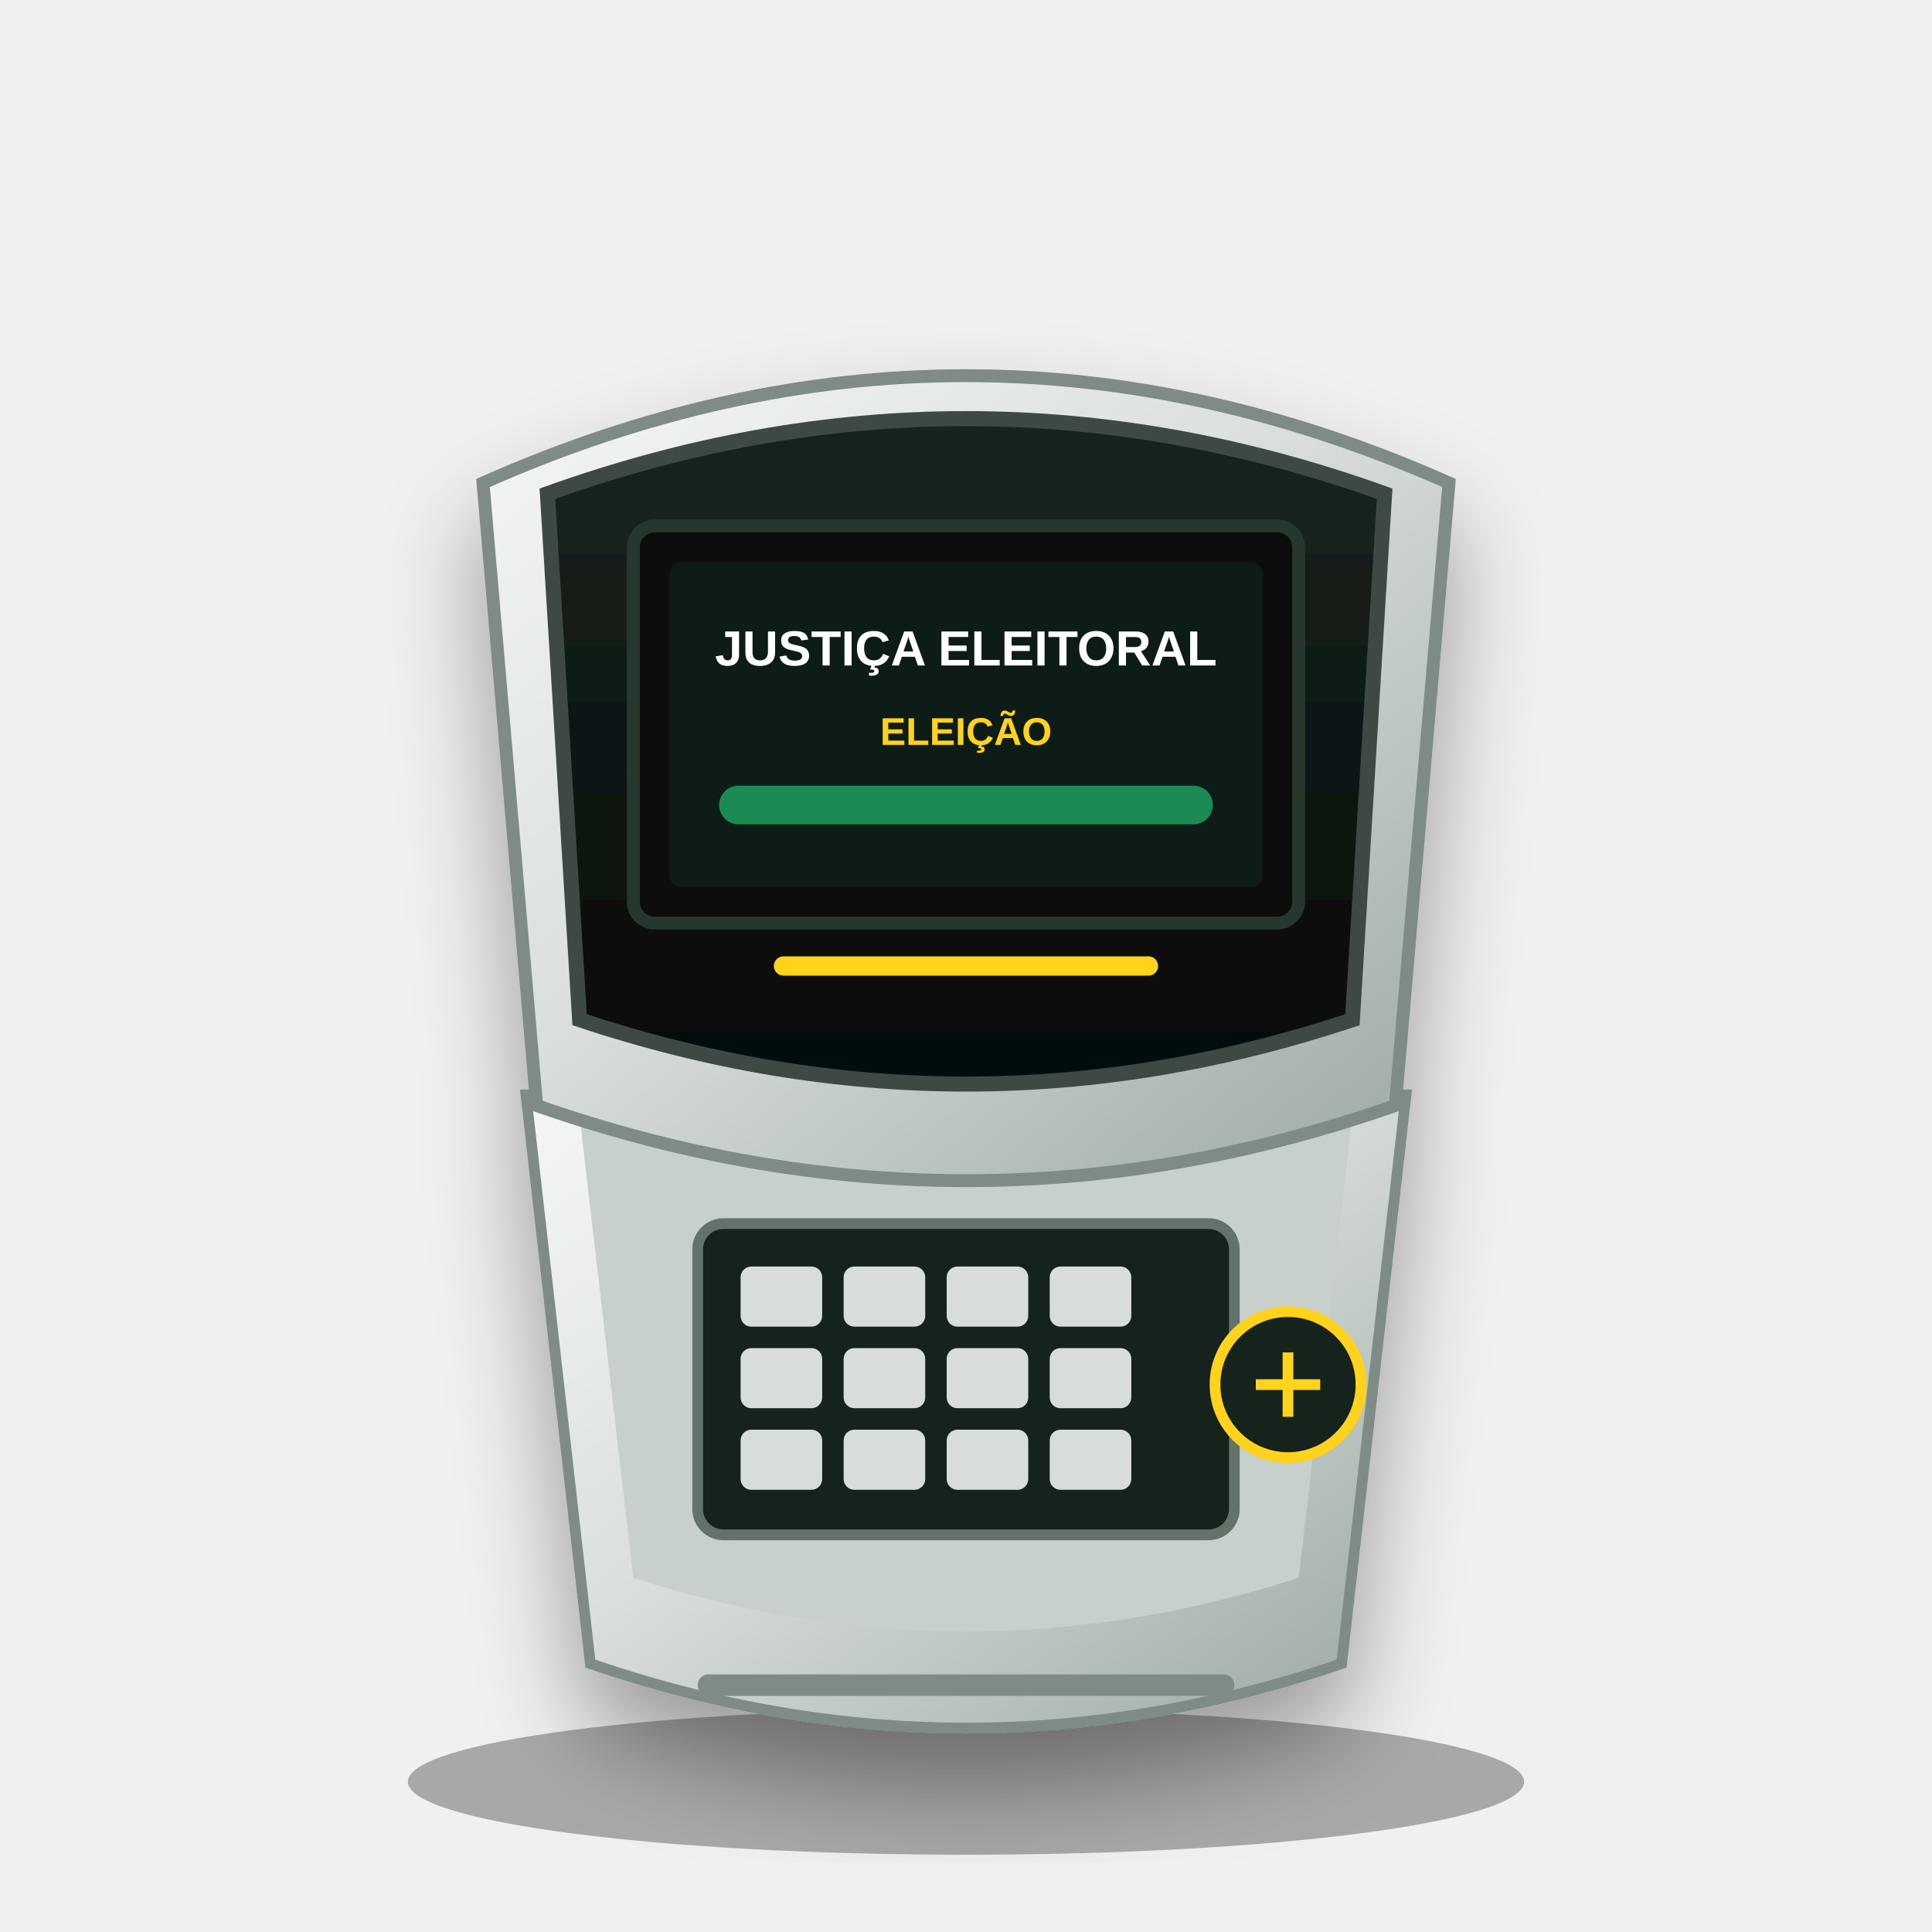
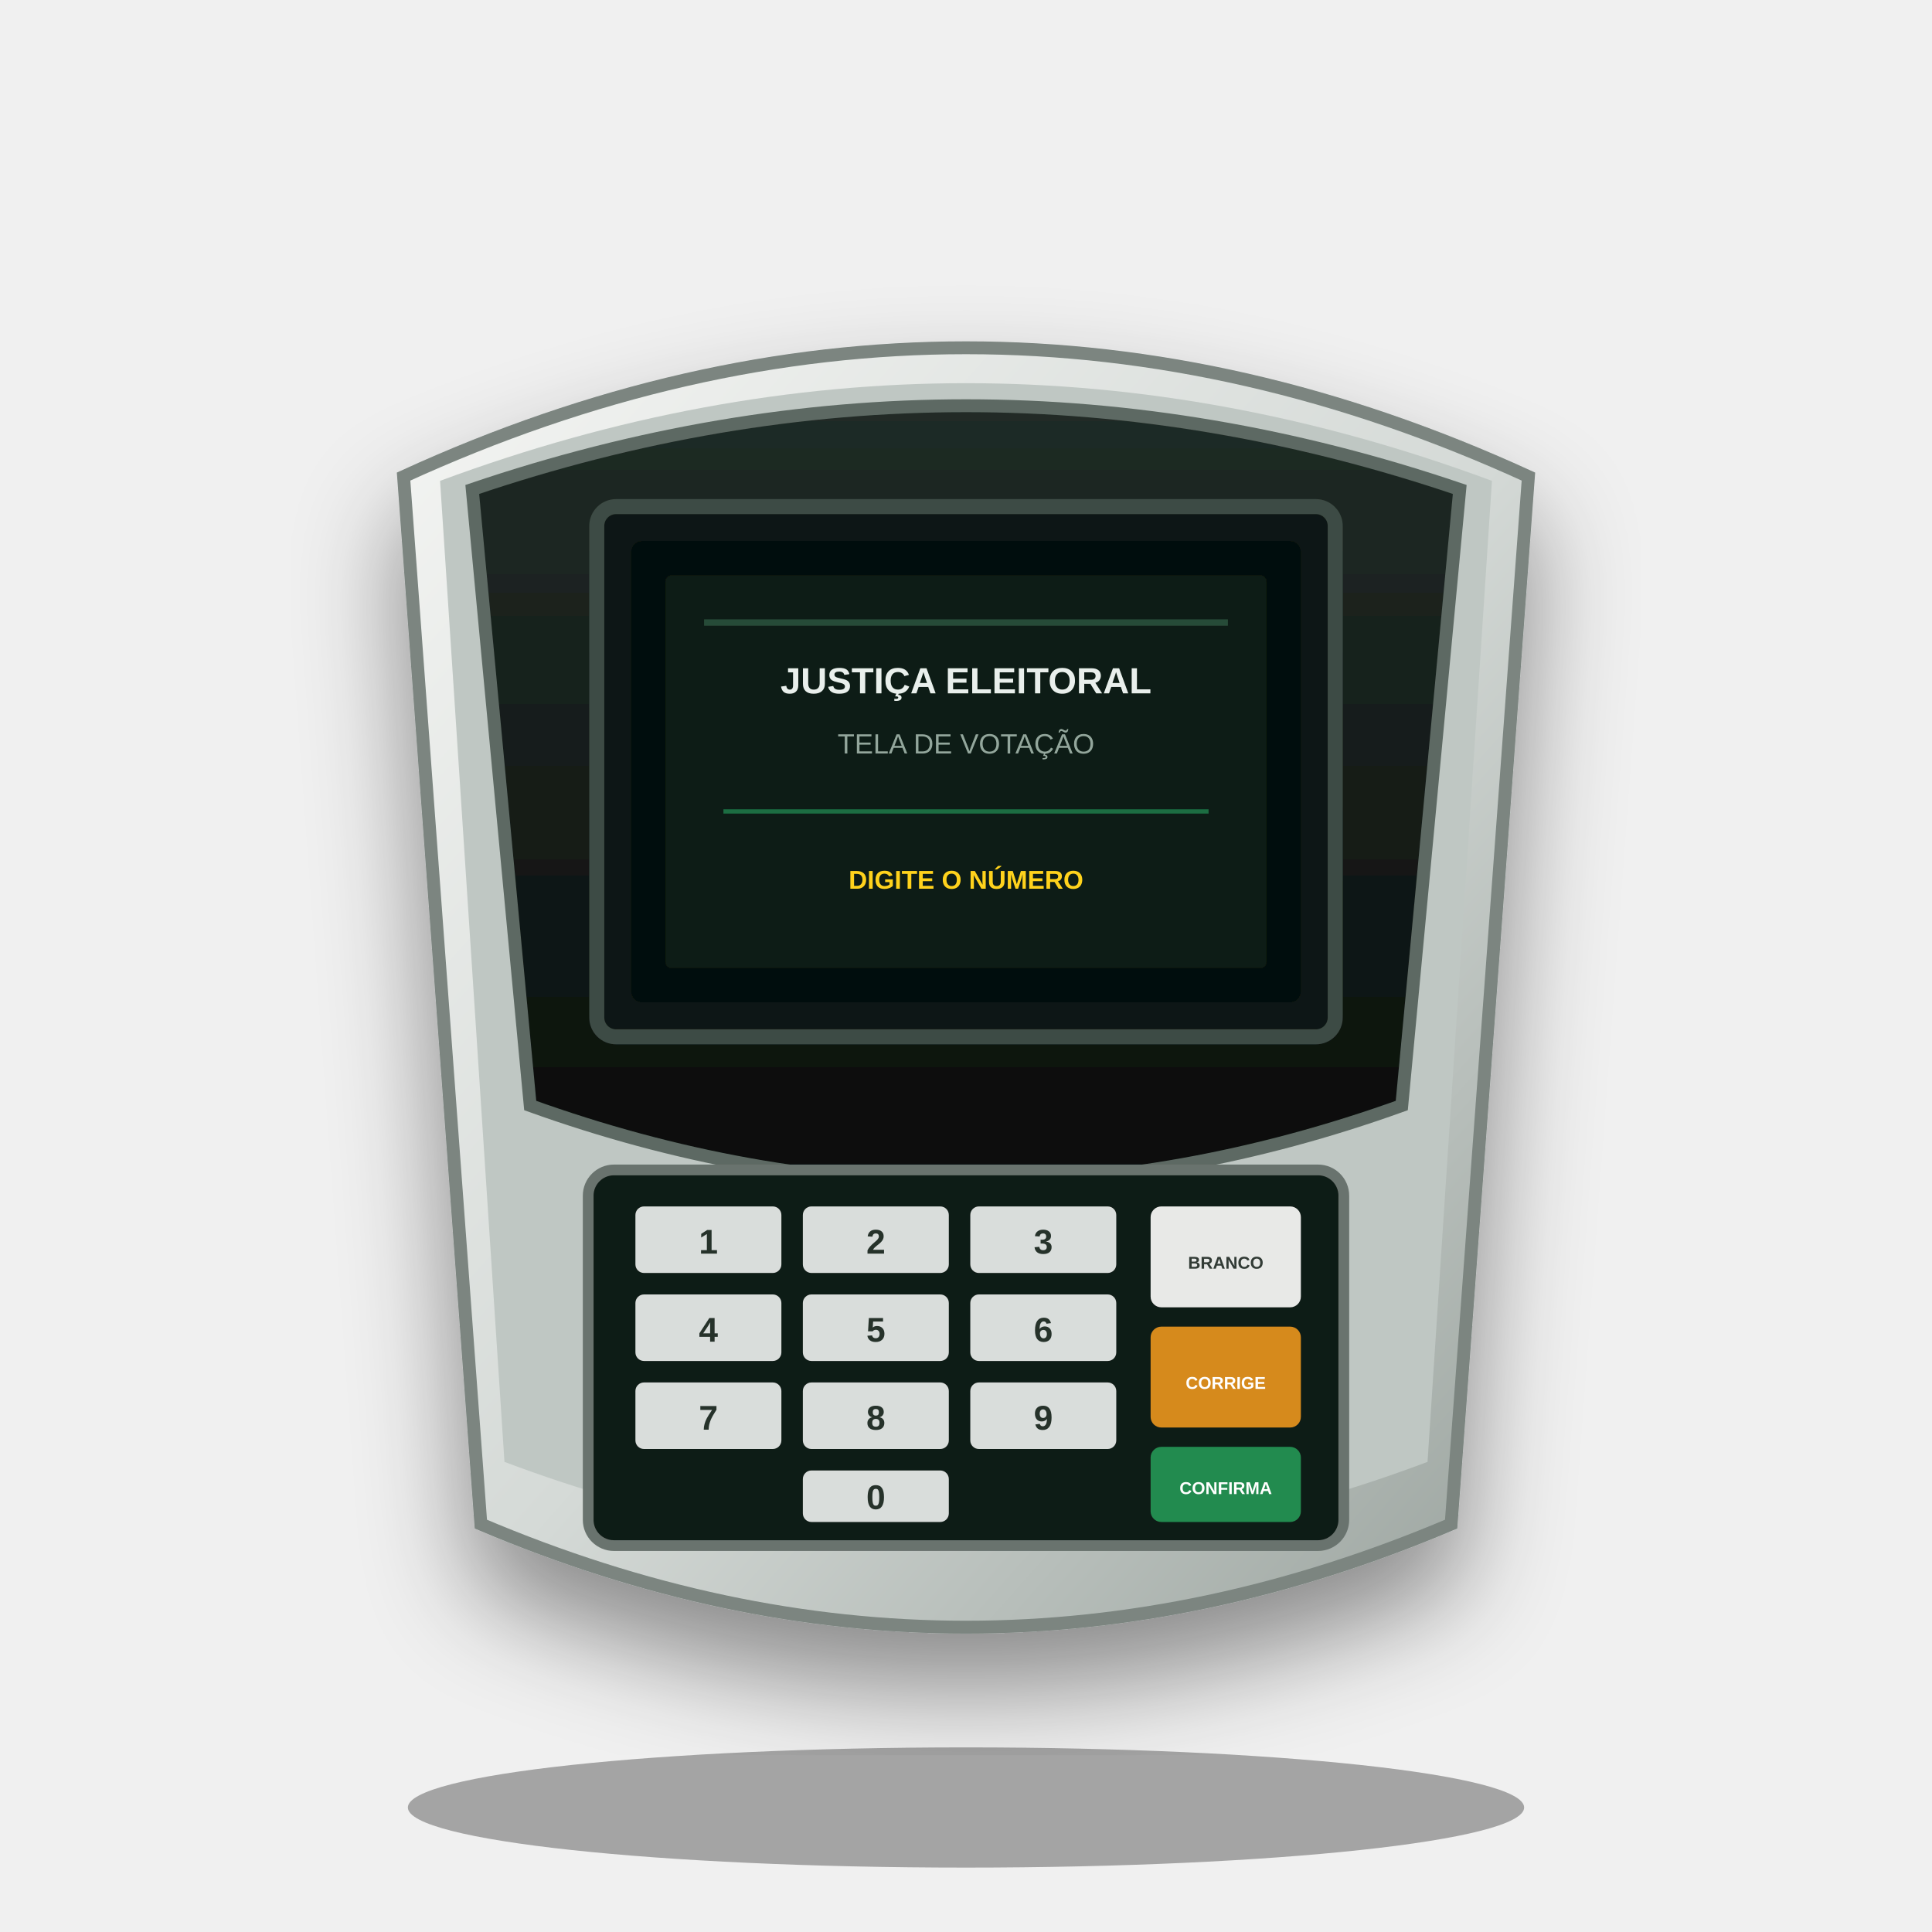
- <svg xmlns="http://www.w3.org/2000/svg" viewBox="0 0 900 900">
+ <svg xmlns="http://www.w3.org/2000/svg" viewBox="0 0 900 900" role="img" aria-labelledby="title desc">
  <defs>
-     <linearGradient id="body" x1="0" y1="0" x2="1" y2="1">
-       <stop stop-color="#f5f7f6" />
-       <stop offset=".45" stop-color="#d9dfdc" />
-       <stop offset="1" stop-color="#9ba7a1" />
+     <linearGradient id="case" x1="0" y1="0" x2="1" y2="1">
+       <stop stop-color="#f4f5f3" />
+       <stop offset=".52" stop-color="#d5dad7" />
+       <stop offset="1" stop-color="#9aa39e" />
    </linearGradient>
-     <linearGradient id="dark" x1="0" y1="0" x2="0" y2="1">
-       <stop stop-color="#18251f" />
-       <stop offset="1" stop-color="#050a07" />
+     <linearGradient id="front" x1="0" y1="0" x2="0" y2="1">
+       <stop stop-color="#202b26" />
+       <stop offset="1" stop-color="#080d0b" />
    </linearGradient>
    <filter id="shadow">
-       <feDropShadow dx="0" dy="25" stdDeviation="22" flood-opacity=".35" />
+       <feDropShadow dx="0" dy="26" stdDeviation="24" flood-opacity=".42" />
    </filter>
  </defs>
-   <ellipse cx="450" cy="830" rx="260" ry="34" fill="#000" opacity=".3" />
+   <ellipse cx="450" cy="842" rx="260" ry="28" fill="#000" opacity=".32" />
  <g filter="url(#shadow)">
-     <path d="M245 510 L655 510 L625 775 Q450 835 275 775Z" fill="url(#body)" stroke="#7f8b85" stroke-width="5" />
-     <path d="M270 520 L630 520 L605 735 Q450 785 295 735Z" fill="#c8d0cc" />
-     <path d="M225 225 Q450 125 675 225 L650 515 Q450 585 250 515Z" fill="url(#body)" stroke="#7f8b85" stroke-width="6" />
-     <path d="M255 230 Q450 160 645 230 L630 475 Q450 535 270 475Z" fill="url(#dark)" stroke="#3c4942" stroke-width="7" />
-     <rect x="295" y="245" width="310" height="185" rx="10" fill="#07110c" stroke="#27372f" stroke-width="6" />
-     <rect x="312" y="262" width="276" height="151" rx="5" fill="#0b1e14" />
-     <text x="450" y="310" text-anchor="middle" fill="#fff" font-family="Arial,sans-serif" font-size="23" font-weight="800">JUSTIÇA ELEITORAL</text>
-     <text x="450" y="347" text-anchor="middle" fill="#ffd21f" font-family="Arial,sans-serif" font-size="18" font-weight="800">ELEIÇÃO</text>
-     <rect x="335" y="366" width="230" height="18" rx="9" fill="#1e8b52" />
-     <path d="M365 450 L535 450" stroke="#ffd21f" stroke-width="9" stroke-linecap="round" />
-     <rect x="325" y="570" width="250" height="145" rx="12" fill="#18241f" stroke="#64736b" stroke-width="5" />
-     <g fill="#d7ddd9">
-       <rect x="345" y="590" width="38" height="28" rx="5" />
-       <rect x="393" y="590" width="38" height="28" rx="5" />
-       <rect x="441" y="590" width="38" height="28" rx="5" />
-       <rect x="489" y="590" width="38" height="28" rx="5" />
-       <rect x="345" y="628" width="38" height="28" rx="5" />
-       <rect x="393" y="628" width="38" height="28" rx="5" />
-       <rect x="441" y="628" width="38" height="28" rx="5" />
-       <rect x="489" y="628" width="38" height="28" rx="5" />
-       <rect x="345" y="666" width="38" height="28" rx="5" />
-       <rect x="393" y="666" width="38" height="28" rx="5" />
-       <rect x="441" y="666" width="38" height="28" rx="5" />
-       <rect x="489" y="666" width="38" height="28" rx="5" />
+     <path d="M188 222 Q450 102 712 222 L676 710 Q450 806 224 710Z" fill="url(#case)" stroke="#7b8580" stroke-width="6" />
+     <path d="M205 224 Q450 133 695 224 L665 681 Q450 762 235 681Z" fill="#bfc7c3" />
+     <path d="M220 228 Q450 150 680 228 L653 515 Q450 588 247 515Z" fill="url(#front)" stroke="#5d6963" stroke-width="6" />
+     <rect x="278" y="236" width="344" height="247" rx="9" fill="#101914" stroke="#3d4b44" stroke-width="7" />
+     <rect x="294" y="252" width="312" height="215" rx="5" fill="#06100b" />
+     <rect x="310" y="268" width="280" height="183" rx="3" fill="#0a1b12" />
+     <path d="M328 290H572" stroke="#284b39" stroke-width="3" />
+     <text x="450" y="323" text-anchor="middle" fill="#e9efec" font-family="Arial,sans-serif" font-size="17" font-weight="800">JUSTIÇA ELEITORAL</text>
+     <text x="450" y="351" text-anchor="middle" fill="#93a69c" font-family="Arial,sans-serif" font-size="13">TELA DE VOTAÇÃO</text>
+     <rect x="337" y="377" width="226" height="2" fill="#1d6d43" />
+     <text x="450" y="414" text-anchor="middle" fill="#ffd21f" font-family="Arial,sans-serif" font-size="12" font-weight="800">DIGITE O NÚMERO</text>
+     <rect x="274" y="545" width="352" height="175" rx="12" fill="#111b17" stroke="#69736e" stroke-width="5" />
+     <g font-family="Arial,sans-serif" font-size="16" font-weight="800" text-anchor="middle">
+       <g fill="#d9dddb">
+         <rect x="296" y="562" width="68" height="31" rx="4" />
+         <rect x="374" y="562" width="68" height="31" rx="4" />
+         <rect x="452" y="562" width="68" height="31" rx="4" />
+         <rect x="296" y="603" width="68" height="31" rx="4" />
+         <rect x="374" y="603" width="68" height="31" rx="4" />
+         <rect x="452" y="603" width="68" height="31" rx="4" />
+         <rect x="296" y="644" width="68" height="31" rx="4" />
+         <rect x="374" y="644" width="68" height="31" rx="4" />
+         <rect x="452" y="644" width="68" height="31" rx="4" />
+         <rect x="374" y="685" width="68" height="24" rx="4" />
+       </g>
+       <g fill="#26322c">
+         <text x="330" y="584">1</text>
+         <text x="408" y="584">2</text>
+         <text x="486" y="584">3</text>
+         <text x="330" y="625">4</text>
+         <text x="408" y="625">5</text>
+         <text x="486" y="625">6</text>
+         <text x="330" y="666">7</text>
+         <text x="408" y="666">8</text>
+         <text x="486" y="666">9</text>
+         <text x="408" y="703">0</text>
+       </g>
    </g>
-     <circle cx="600" cy="645" r="34" fill="#16231d" stroke="#ffd21f" stroke-width="5" />
-     <path d="M585 645h30M600 630v30" stroke="#ffd21f" stroke-width="5" />
-     <path d="M330 785 L570 785" stroke="#7f8b85" stroke-width="10" stroke-linecap="round" />
+     <rect x="536" y="562" width="70" height="47" rx="5" fill="#e8e9e7" />
+     <rect x="536" y="618" width="70" height="47" rx="5" fill="#d68a1c" />
+     <rect x="536" y="674" width="70" height="35" rx="5" fill="#238b4f" />
+     <text x="571" y="591" text-anchor="middle" fill="#303a35" font-family="Arial,sans-serif" font-size="8" font-weight="800">BRANCO</text>
+     <text x="571" y="647" text-anchor="middle" fill="#fff" font-family="Arial,sans-serif" font-size="8" font-weight="800">CORRIGE</text>
+     <text x="571" y="696" text-anchor="middle" fill="#fff" font-family="Arial,sans-serif" font-size="8" font-weight="900">CONFIRMA</text>
  </g>
</svg>
